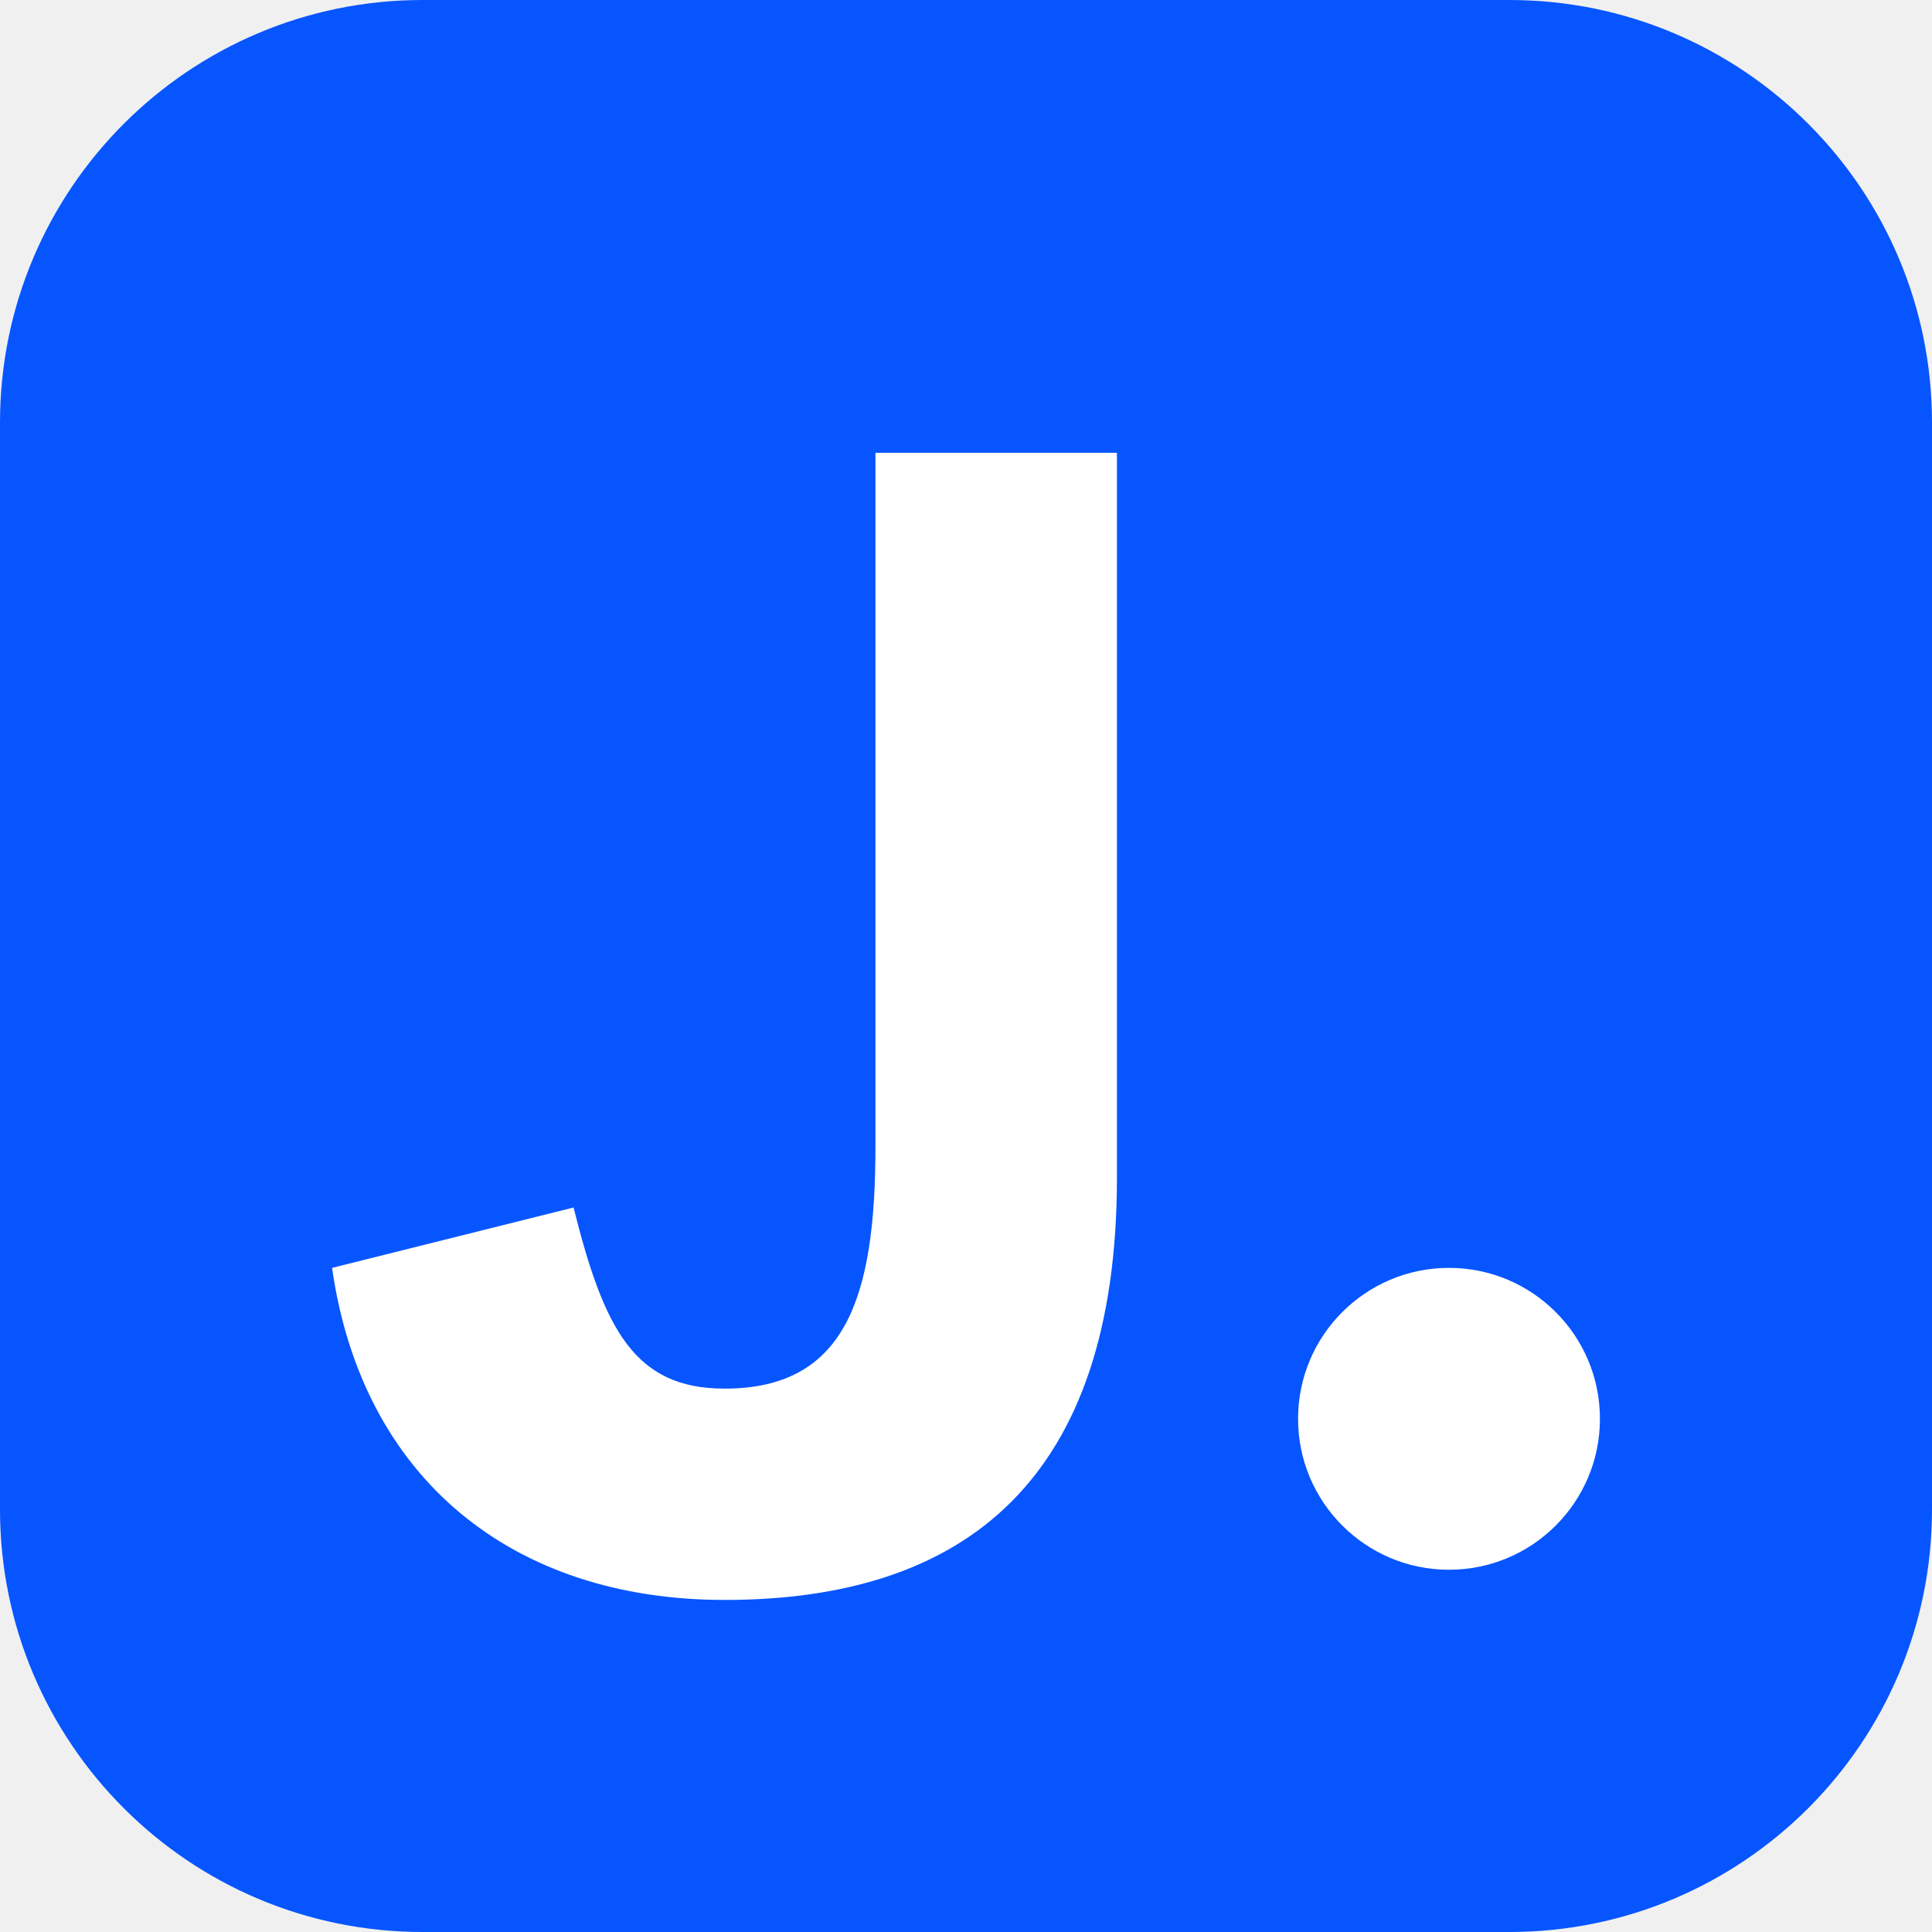
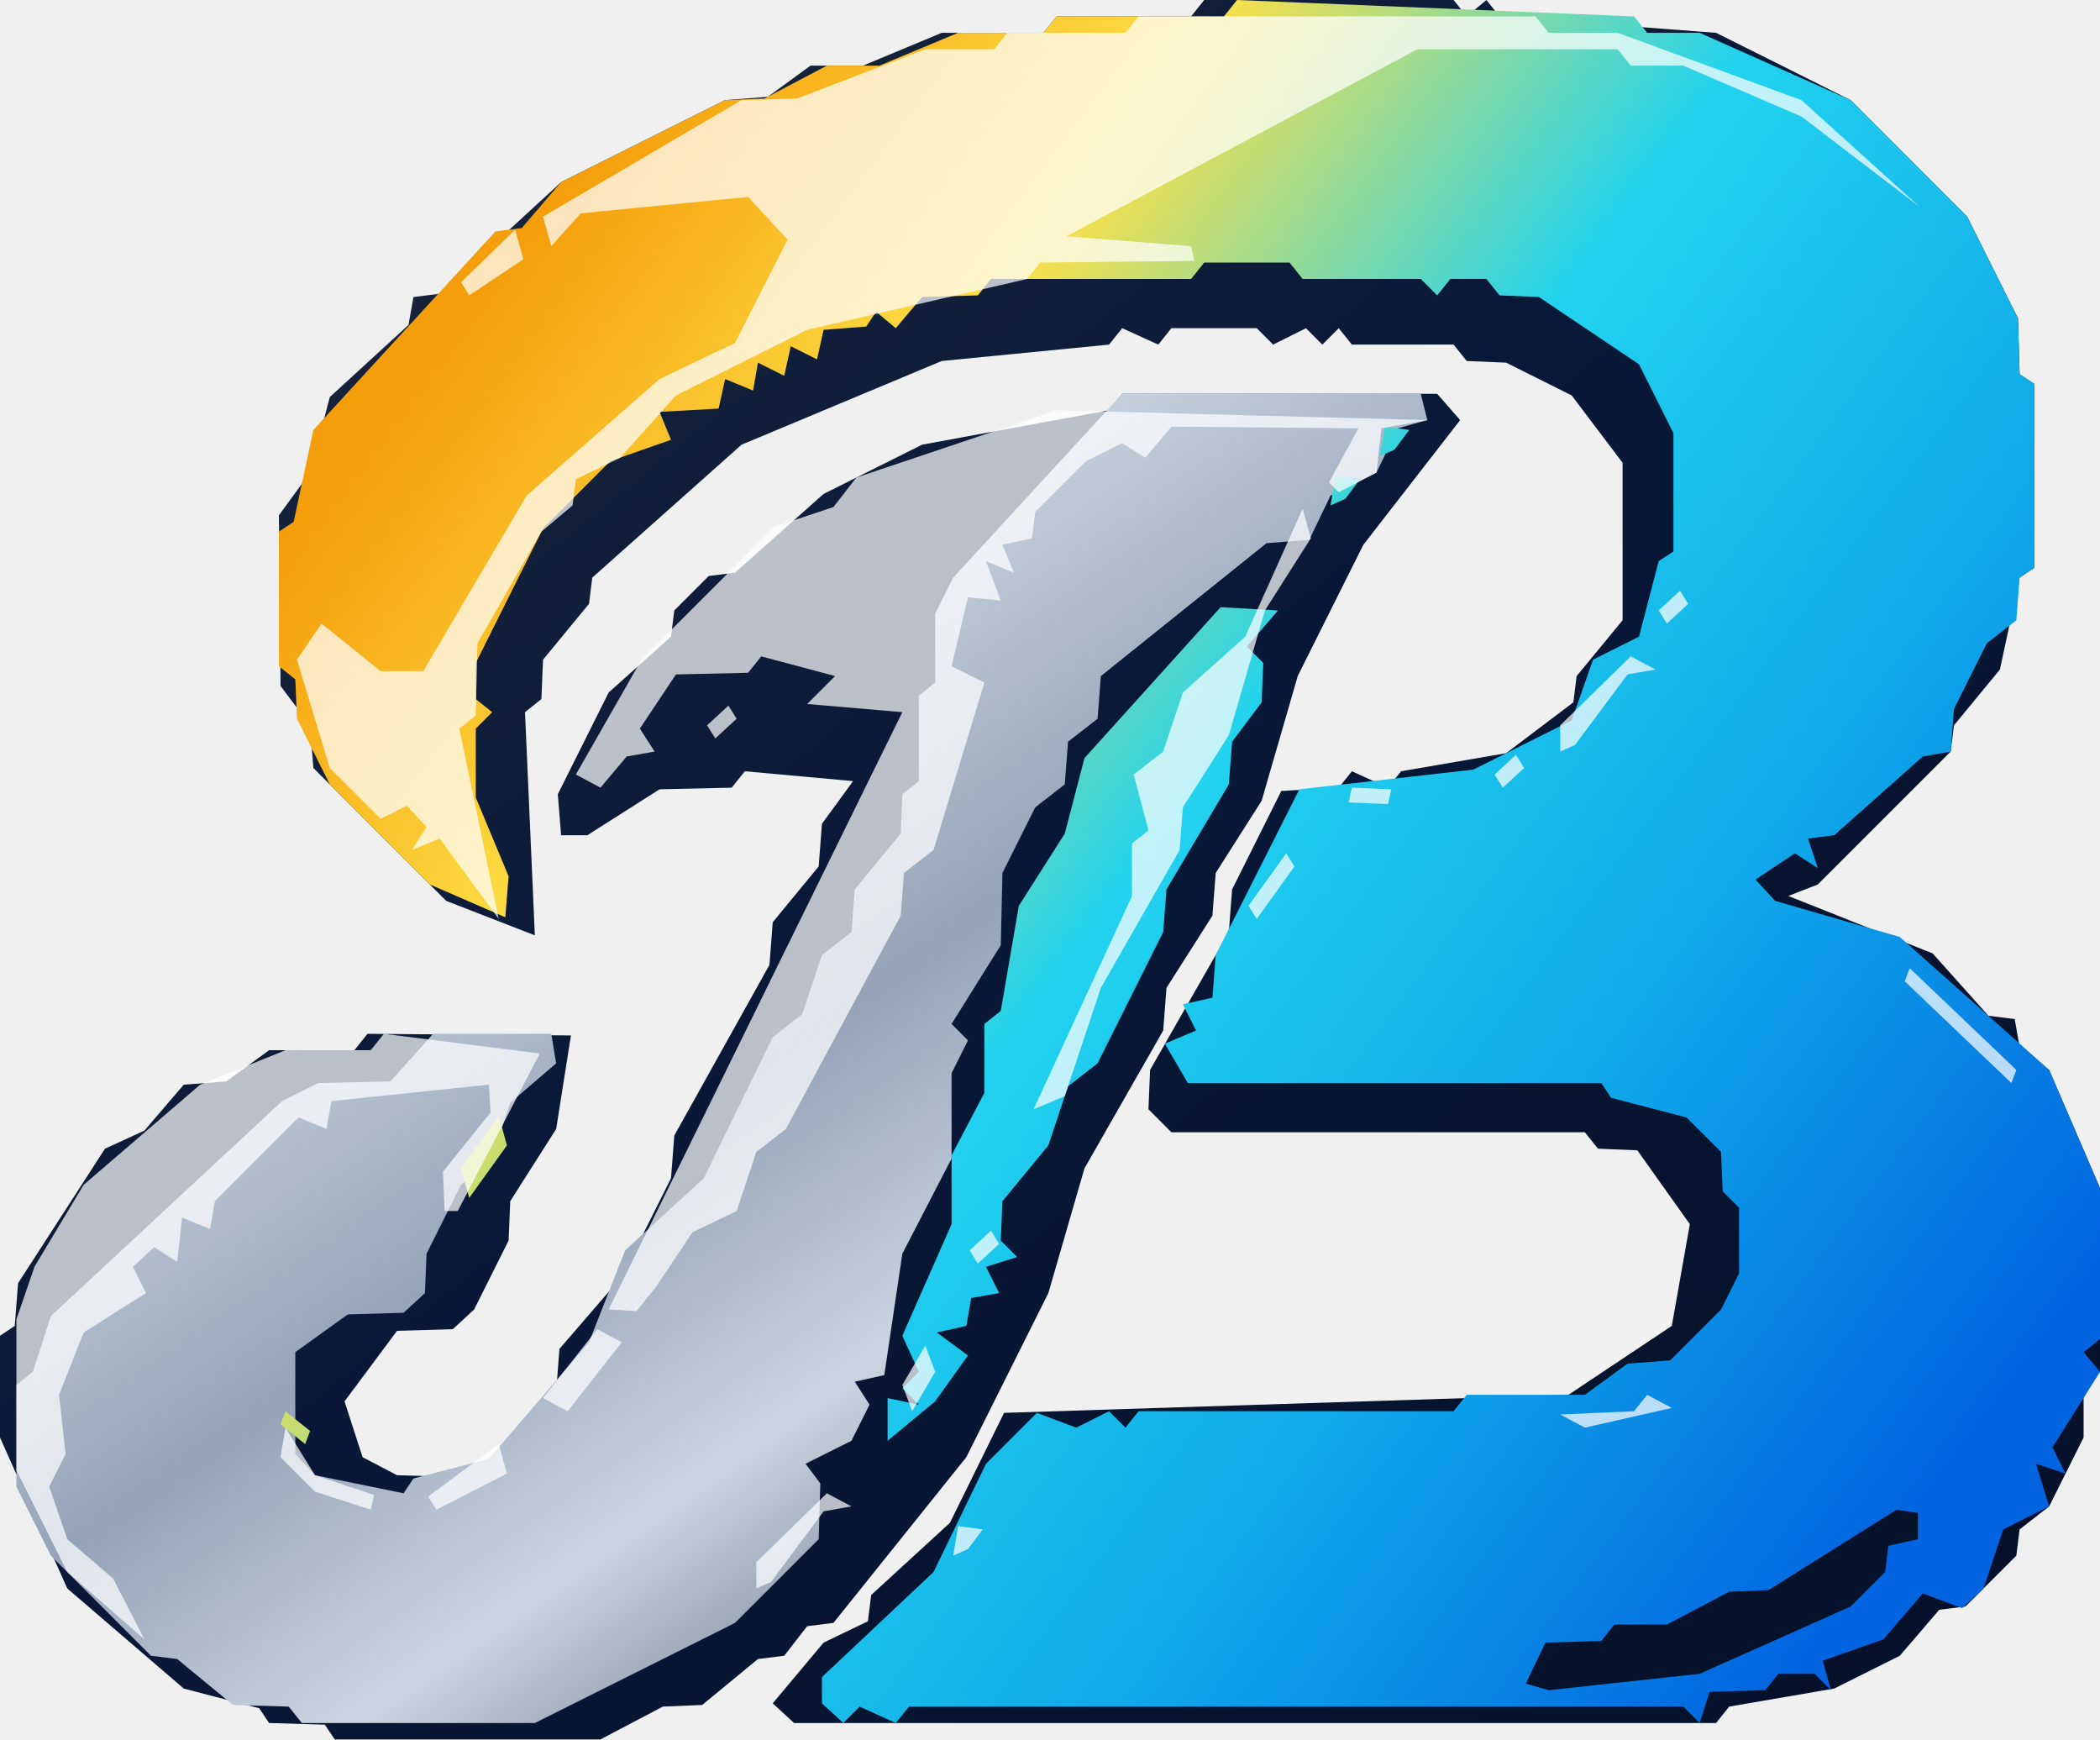
- <svg xmlns="http://www.w3.org/2000/svg" viewBox="0 0 64 64">
-   <rect width="64" height="64" rx="14" fill="#0755ff" />
-   <path d="M37 15v24c0 10-5 14-13 14-7 0-12-4-13-11l8-2c1 4 2 6 5 6 4 0 5-3 5-8V15z" fill="white" />
-   <circle cx="48" cy="47" r="5" fill="white" />
+ <svg xmlns="http://www.w3.org/2000/svg" viewBox="0 0 128 106" fill="none">
+   <defs>
+     <linearGradient id="jbBevel" x1="0%" y1="0%" x2="100%" y2="100%">
+       <stop offset="0%" stop-color="#1e293b" />
+       <stop offset="45%" stop-color="#091938" />
+       <stop offset="100%" stop-color="#041028" />
+     </linearGradient>
+     <linearGradient id="jbSilver" x1="12%" y1="10%" x2="72%" y2="92%">
+       <stop offset="0%" stop-color="#f8fafc" />
+       <stop offset="28%" stop-color="#cbd5e1" />
+       <stop offset="56%" stop-color="#94a3b8" />
+       <stop offset="78%" stop-color="#cbd5e1" />
+       <stop offset="100%" stop-color="#64748b" />
+     </linearGradient>
+     <linearGradient id="jbArc" x1="8%" y1="22%" x2="94%" y2="82%">
+       <stop offset="0%" stop-color="#f59e0b" />
+       <stop offset="22%" stop-color="#fde047" />
+       <stop offset="46%" stop-color="#22d3ee" />
+       <stop offset="74%" stop-color="#0ea5e9" />
+       <stop offset="100%" stop-color="#0264e0" />
+     </linearGradient>
+   </defs>
+   <path fill="url(#jbBevel)" fill-rule="evenodd" d="M73.4 0L88.6 0L89.4 1L90.6 0L91.4 1L104.6 2L112.8 6.1L119.9 13.2L123 19.4L123.1 22.8L124 23.4L124 34.6L123.1 35.2L121.9 40.8L119.1 44.2L118.9 45.8L110.8 53.9L109 54.6L117.8 58.1L121.2 61.9L122.8 62.1L123.1 63.8L124.9 65.2L128 72.4L128 83.6L127 84.4L127 87.6L124.9 91.8L123.1 93.2L122.9 94.8L119.8 97.9L118.2 98.1L115.8 100.9L111.8 102.9L105.4 104L104.6 105L48.4 105L47.1 103.8L50.2 100.1L52.9 98.8L53.1 97.2L57.9 92.8L61.2 86.1L95.6 85L101.9 80.8L103 74.6L99.8 70.1L97.4 70L96.6 69L71.4 69L70 67.6L70.1 65.2L74.9 56.8L75.1 54.2L78.1 48.2L81.6 48L82.4 47L84.6 48L85.4 47L91.8 45.9L95.9 42.8L96.1 41.2L98.9 37.8L98.9 28.2L95.8 24.1L91.8 22.1L89.4 22L88.6 21L82.4 21L81.6 20L80.6 21L79.6 20L77.6 21L76.6 20L71.4 20L70.6 21L68.4 20L67.6 21L57.4 22L45.2 27.1L36.1 35.2L35.9 36.8L33.1 40.2L33 42.6L32 43.4L32.6 57L27.2 54.9L19.1 46.8L18.9 44.2L17.1 41.8L17 31.4L18.9 28.8L20.1 24.2L24.9 19.8L25.2 18.1L26.8 17.9L34.2 11.1L44.2 6.1L46.8 5.9L49.4 4L52.6 4L57.4 2L63.6 2L64.4 1L72.6 1ZM68.4 24L87.6 24L89 25.6L83.1 33.2L79.1 41.2L76.9 48.8L74.1 53.2L73.9 55.8L71.1 60.2L70.9 62.8L66.1 71.2L63.9 78.8L58.9 88.8L50.8 98.9L49.2 99.1L47.8 100.9L46.2 101.1L42.8 103.9L40.4 104L36.6 106L20.4 106L19.8 105.1L16.4 105L15.8 104.1L11.2 102.9L4.1 96.8L0 87.6L0 81.4L0.9 80.8L1.1 78.2L6.4 70L8.8 68.9L11.2 66.1L13.8 65.9L16.4 64L21.6 64L22.4 63L34.8 63.1L33.9 68.8L31.1 73.2L31 75.6L28.9 79.8L27.6 81L24.2 81.1L21 85.4L22.1 88.8L24.2 89.9L27.6 90L29.8 88.9L33.9 84.8L34.1 82.2L37.9 77.8L40.9 71.8L41.1 69.2L46.9 58.8L47.1 56.2L49.9 52.8L50.1 50.2L52 47.6L45.4 47L44.6 48L40.2 48.1L35.8 50.9L34.2 50.9L34 48.4L37.1 42.2L40.9 38.8L41.1 37.2L43.2 35.1L44.8 34.9L50.2 30.1L56.2 27.1L67.6 25Z" />
+   <path fill="url(#jbSilver)" fill-rule="evenodd" d="M68.4 24L86.6 24L87 25.6L85.2 26.1L83.9 28.8L81.1 30.2L79.8 32.9L77.2 33.1L67.1 41.2L66.9 43.8L65.1 45.2L64.9 47.8L63.1 49.2L61.1 53.2L61 57.6L58 62.4L59 63.4L58 65.4L58 70.6L55 76.4L53.9 83.8L52.1 84.2L53 85.6L51.9 87.8L49.1 89.2L50 90.4L49.9 93.8L44.8 98.9L32.6 105L18.4 105L17.6 104L14.2 103.9L10.8 101.1L9.2 100.9L3.1 94.8L1 90.6L1 84.4L2 83.6L3.1 80.2L17.2 67.1L19.4 66L23.8 65.9L26.4 63L33.6 63L33.9 64.8L31.1 67.2L29.9 70.8L28.1 72.2L26 76.4L25.9 78.8L24.6 80L21.2 80.1L18 82.4L18 88.6L19.2 89.9L24.6 91L25.2 90.1L29.8 88.9L35.9 81.8L38.1 76.2L42.9 71.8L47.1 63.2L48.9 61.8L50.1 58.2L51.9 56.8L52.1 54.2L54.9 50.8L55 48.4L56 47.6L56 42.4L57 41.6L57 37.4L58.1 35.2Z" />
+   <path fill="url(#jbArc)" fill-rule="evenodd" d="M75.4 0L99.6 1L100.4 2L103.6 2L112.8 6.1L119.9 13.2L123 19.4L123.1 22.8L124 23.4L124 34.6L123.1 35.2L122.9 37.8L121.1 39.2L119.1 43.2L118.9 45.8L117.2 46.1L111.8 50.9L110.2 51.1L110.8 52.9L109.4 52L107 53.6L108.2 54.9L115.8 57.1L124.9 65.2L128 72.4L128 81.6L127 82.4L128 83.6L125.1 88.2L125.9 89.8L124.1 89.2L124.9 91.8L122.1 93.2L120.9 96.8L119.6 98L117.2 97.1L114.8 99.9L111.1 101.2L111.6 103L110.6 102L108.4 102L107.6 103L104.2 103.1L103.6 105L102.6 104L55.4 104L54.6 105L52.4 104L51.4 105L50.1 103.8L50.1 102.2L56.9 95.8L60.1 89.2L63.2 86.1L65.6 87L67.6 86L68.6 87L69.4 86L88.6 86L89.4 85L96.6 85L99.2 83.1L101.8 82.9L104.9 79.8L106 77.6L106 73.6L105 72.6L104.9 70.2L102.8 68.1L98.2 66.9L97.6 66L72.4 66L71 63.6L72.9 62.8L72.1 61.2L73.9 60.8L74.1 58.2L79.2 48.1L89.8 46.9L95.8 43.9L97.1 40.2L99.9 38.8L101.1 34.2L102 33.6L102 26.4L99.9 22.2L93.8 18.1L91.4 18L90.6 17L88.4 17L87.6 18L86.6 17L79.4 17L78.6 16L73.4 16L72.6 17L60.4 17L59.6 18L56.2 18.1L54.6 20L53.4 19L52.8 19.9L50.2 20.1L49.8 21.9L48.2 21.1L47.8 22.9L46.2 22.1L45.9 23.8L44.2 23.1L43.8 24.9L40.2 25.1L40.9 26.8L37.2 28.1L33.1 32.2L29 40.4L29 42.6L30 43.4L29 44.4L29 48.6L31 53.4L30.8 55.9L26.2 53.9L20.1 47.8L18.1 43.8L18 41.4L17 40.6L17 32.4L17.9 31.8L19.1 26.2L30.2 14.1L31.8 13.9L34.2 11.1L44.2 6.1L46.6 6L50.4 4L53.6 4L58.4 2L63.6 2L64.4 1L74.6 1ZM84.4 26L85.9 26.2L85 27.4L84.1 27.8ZM81.4 29L82.9 29.2L82 30.4L81.1 30.8ZM74.4 37L77.9 37.2L76 39.4L77 40.4L76.9 42.8L75.1 45.2L74.9 47.8L71.1 54.2L70.9 56.8L66.9 64.8L65.1 66.2L63.9 69.8L61.1 73.2L61 75.6L62 76.6L60.1 77.2L60.9 78.8L59.2 79.1L58.9 80.8L57.1 81.2L59 82.6L57 85.4L54.1 87.8L54.1 85.2L56 85.6L55 84.6L56 83.6L55 81.4L58 74.6L58 70.4L60 66.6L60 62.4L61 61.6L62.1 55.2L64.9 50.8L66.1 46.2ZM30.4 68L30.9 69.8L28.6 73L28.1 71.2ZM17.4 86L18.9 87.2L18.6 88L17.1 86.8ZM115.6 92L107.8 96.9L105.4 97L101.6 99L98.4 99L97.6 100L94.2 100.1L93 102.6L94.4 103L103.6 102L112.8 97.9L114.9 95.8L115.1 94.2L116.9 93.8L116.9 92.2Z" />
+   <path fill="#ffffff" fill-opacity="0.72" fill-rule="evenodd" d="M69.4 1L93.6 1L94.4 2L98.6 2L109.8 6.1L117 12.6L109.8 7.1L102.6 4L99.4 4L98.6 3L86.4 3L65 14.4L72.6 15L72.8 15.9L63.4 16L62.6 17L49.2 20.1L41.2 24.1L37.8 27.9L35.1 29.2L34.9 30.8L33 32.4L29.1 39.2L29 43.6L28 44.4L30.4 56L26.8 51.1L25.1 51.8L26 50.4L24.8 49.1L23.2 49.9L20.1 46.8L18.1 40.2L19.6 38L23.2 40.9L25.8 40.9L32.1 30.2L40.2 23.1L44.8 20.9L48 14.6L45.6 12L35.4 13L33.6 15L33.1 13.2L45.2 6.1L48.6 6L56.4 3L60.6 3L61.4 2L68.6 2ZM31.4 14L31.9 15.8L28.6 18L28.1 17.2ZM64.4 25L87 25.6L84.2 26.1L83.9 28.8L81.6 30L81 29.4L82.8 26.1L71.4 26L69.8 27.9L68.4 27L66.2 28.1L63.1 31.2L62.9 32.8L61.1 33.2L61.8 34.9L60.1 34.2L61 36.6L59 36.4L58 40.6L60 41.6L56.9 51.8L55.1 53.2L54.9 55.8L47.9 68.8L46.1 70.2L44.9 73.8L42.2 75.1L40 78.4L38.8 79.9L37.1 79.8L55 43.4L49.2 42.9L50.9 41.2L46.4 40L45.6 41L41.2 41.1L39 44.4L39.9 45.8L38.2 46.1L36.6 48L35.1 47.2L39.1 40.2L47.2 32.1L50.8 30.9L52.2 29.1ZM79.4 31L79.9 32.8L77.1 37.2L74.9 44.8L72.1 49.2L71.9 51.8L67.1 60.2L64.9 66.8L63 67.6L69 54.6L69 51.4L70 50.6L69.1 47.2L70.9 45.8L72.1 42.2L75.9 38.8ZM102.4 36L102.9 36.8L101.6 38L101.1 37.2ZM99.4 40L100.9 40.8L99.2 41.1L96 45.4L95.1 45.8L95.1 44.2ZM44.4 43L44.9 43.8L43.6 45L43.1 44.2ZM92.4 46L92.9 46.8L91.6 48L91.1 47.2ZM82.4 48L84.8 48.1L84.6 49L82.2 48.9ZM78.4 52L78.9 52.8L76.6 56L76.1 55.2ZM116.4 59L122.9 65.2L122.6 66L116.1 59.8ZM23.4 63L32.9 64.2L27.9 73.8L27.1 73.8L27 71.4L29.9 67.8L29.8 66.1L20.2 67.1L19.9 68.8L18.2 68.1L13.1 73.2L12.8 74.9L11.1 74.2L10.8 76.9L9.4 76L8.1 77.2L8.9 78.8L5.1 81.2L3.6 85L4 88.6L3 90.6L4.1 93.8L6.9 96.2L8.8 99.9L4.1 95.8L1 89.6L1 80.4L2.1 77.2L5.1 72.2L12.2 66.1L17.4 64L22.6 64ZM60.4 75L60.9 75.8L59.6 77L59.1 76.2ZM36.4 81L37.9 81.8L34.6 86L33.1 85.2ZM56.4 82L57 83.6L55.6 86L55 84.4ZM100.4 85L101.9 85.8L96.6 87L95.1 86.2L99.6 86ZM17.4 87L19.2 89.9L22.8 91.1L22.6 92L19.2 90.9L17.1 88.8ZM30.4 88L30.9 89.8L26.6 92L26.1 91.2ZM50.4 91L51.9 91.8L50.2 92.1L47 96.4L46.1 96.8L46.1 95.2ZM58.4 93L59.9 93.2L59 94.4L58.1 94.8Z" />
</svg>
